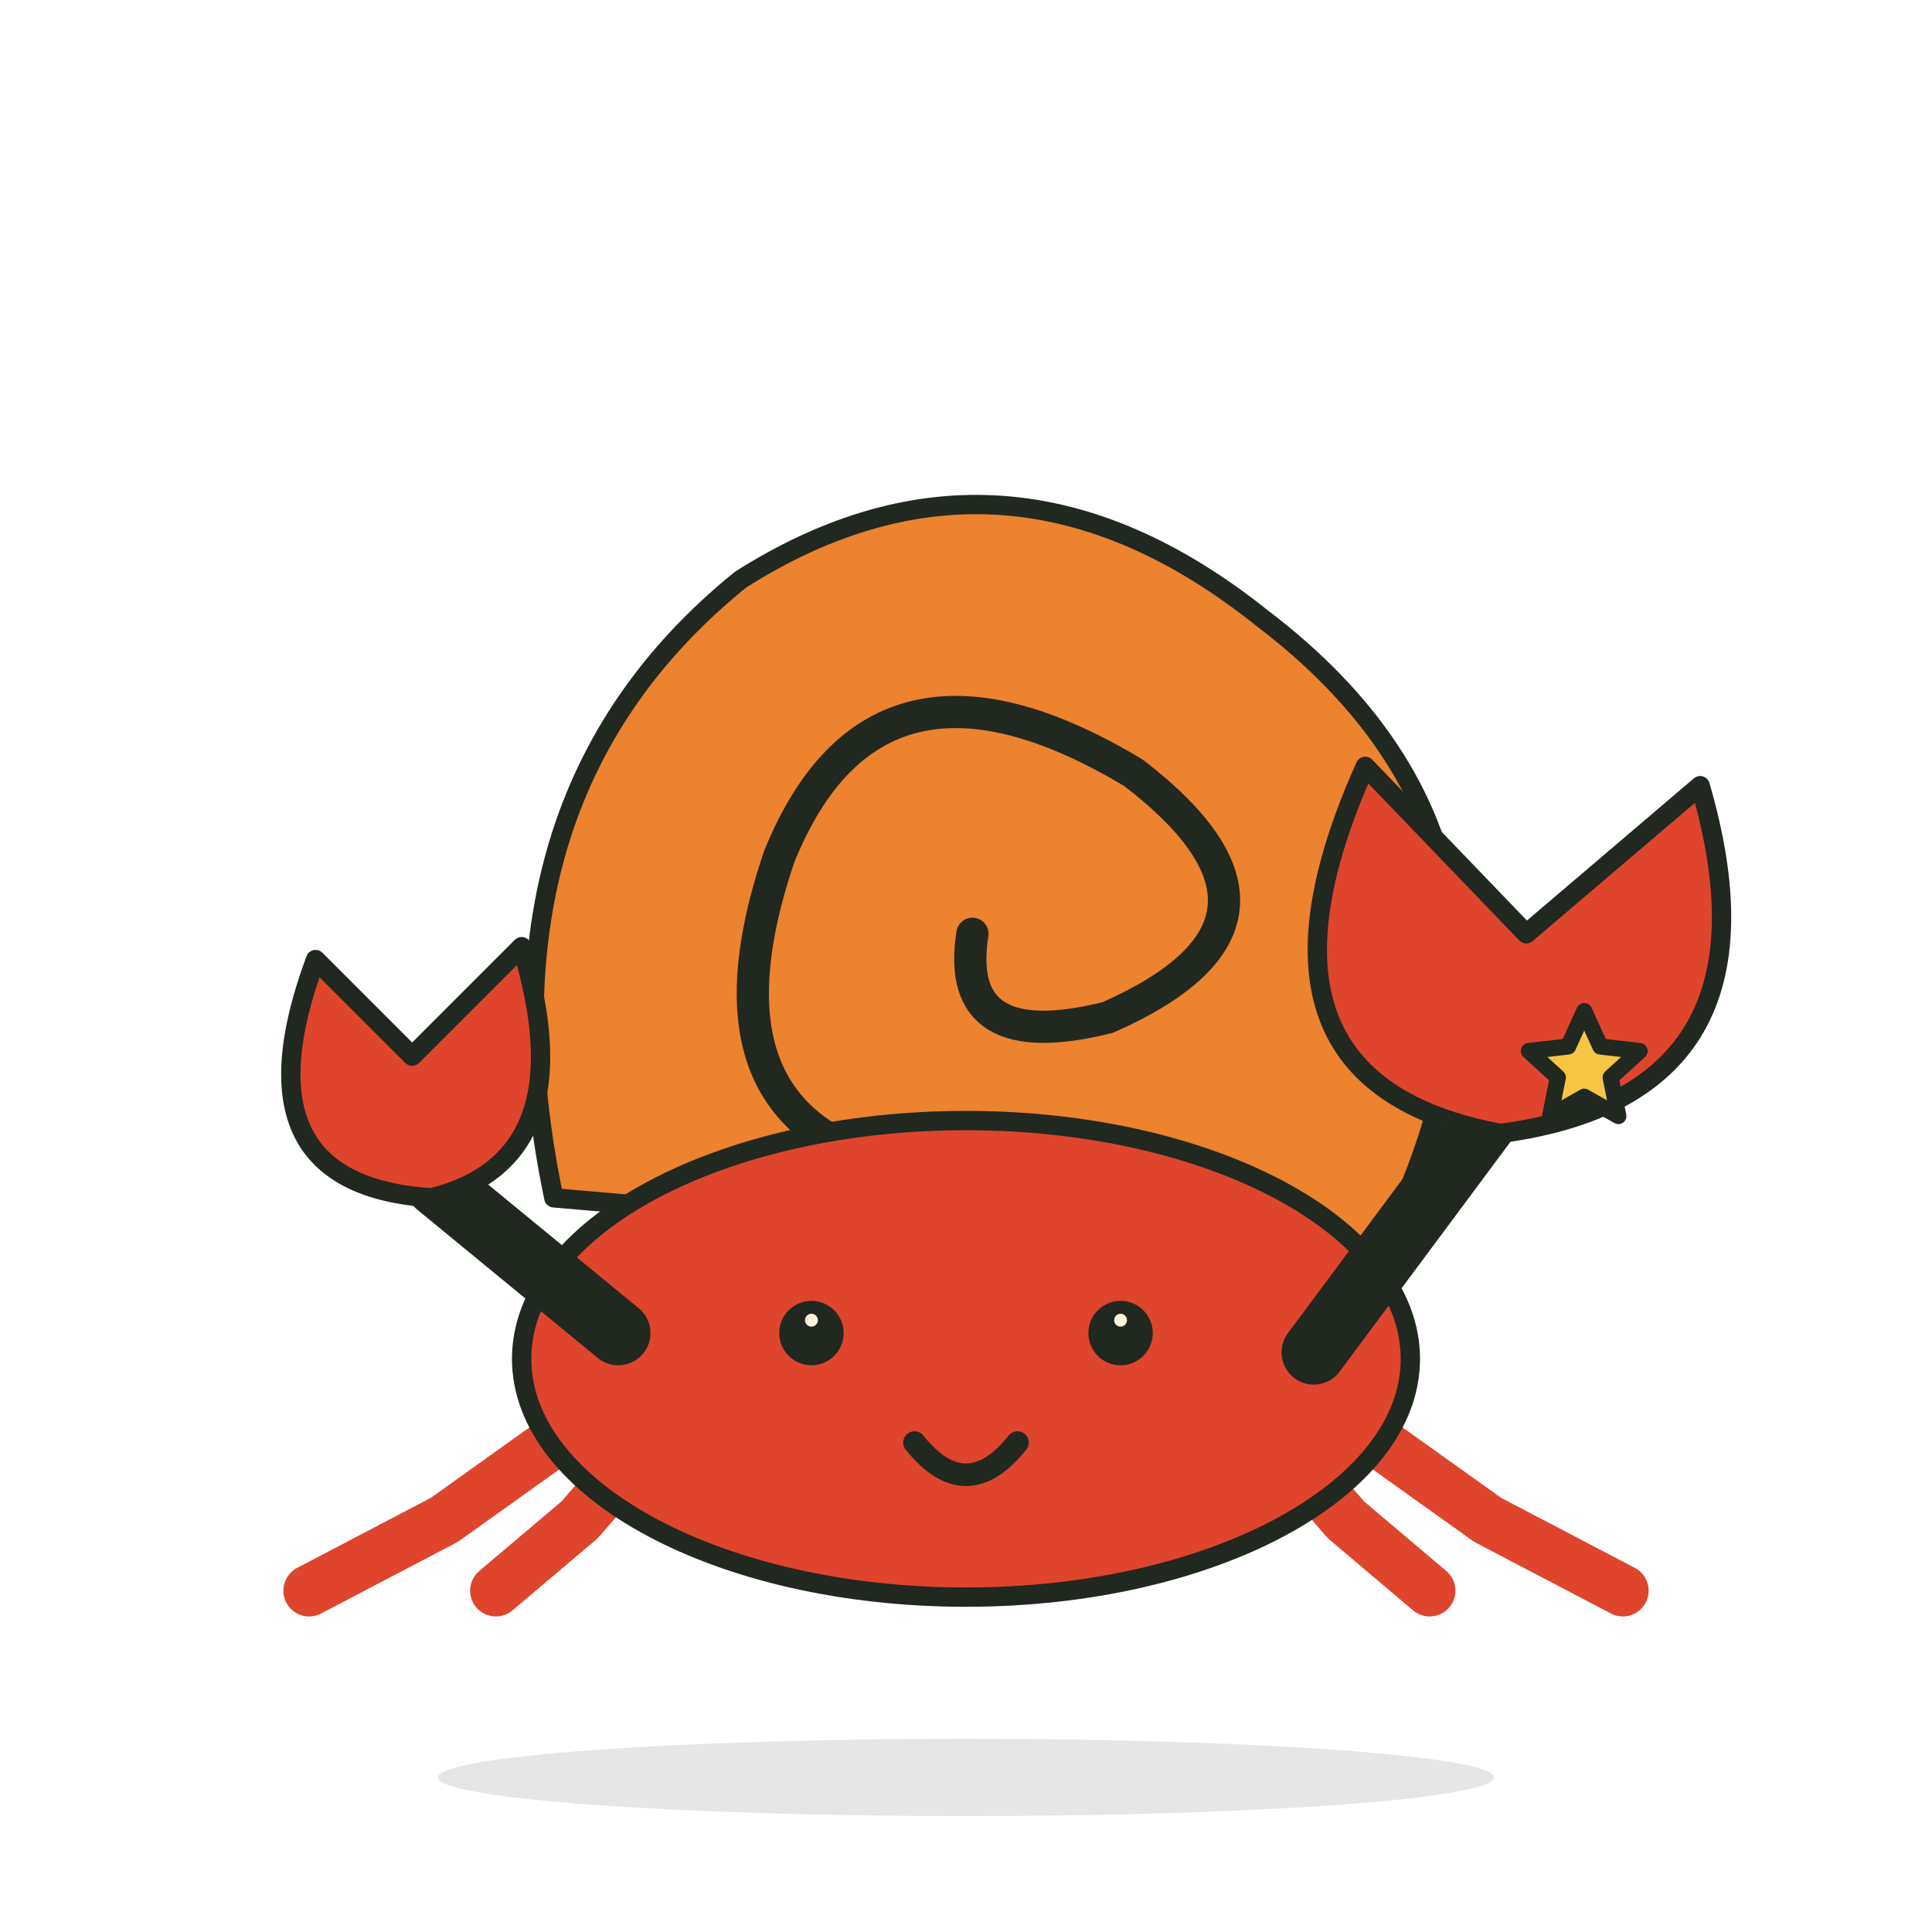
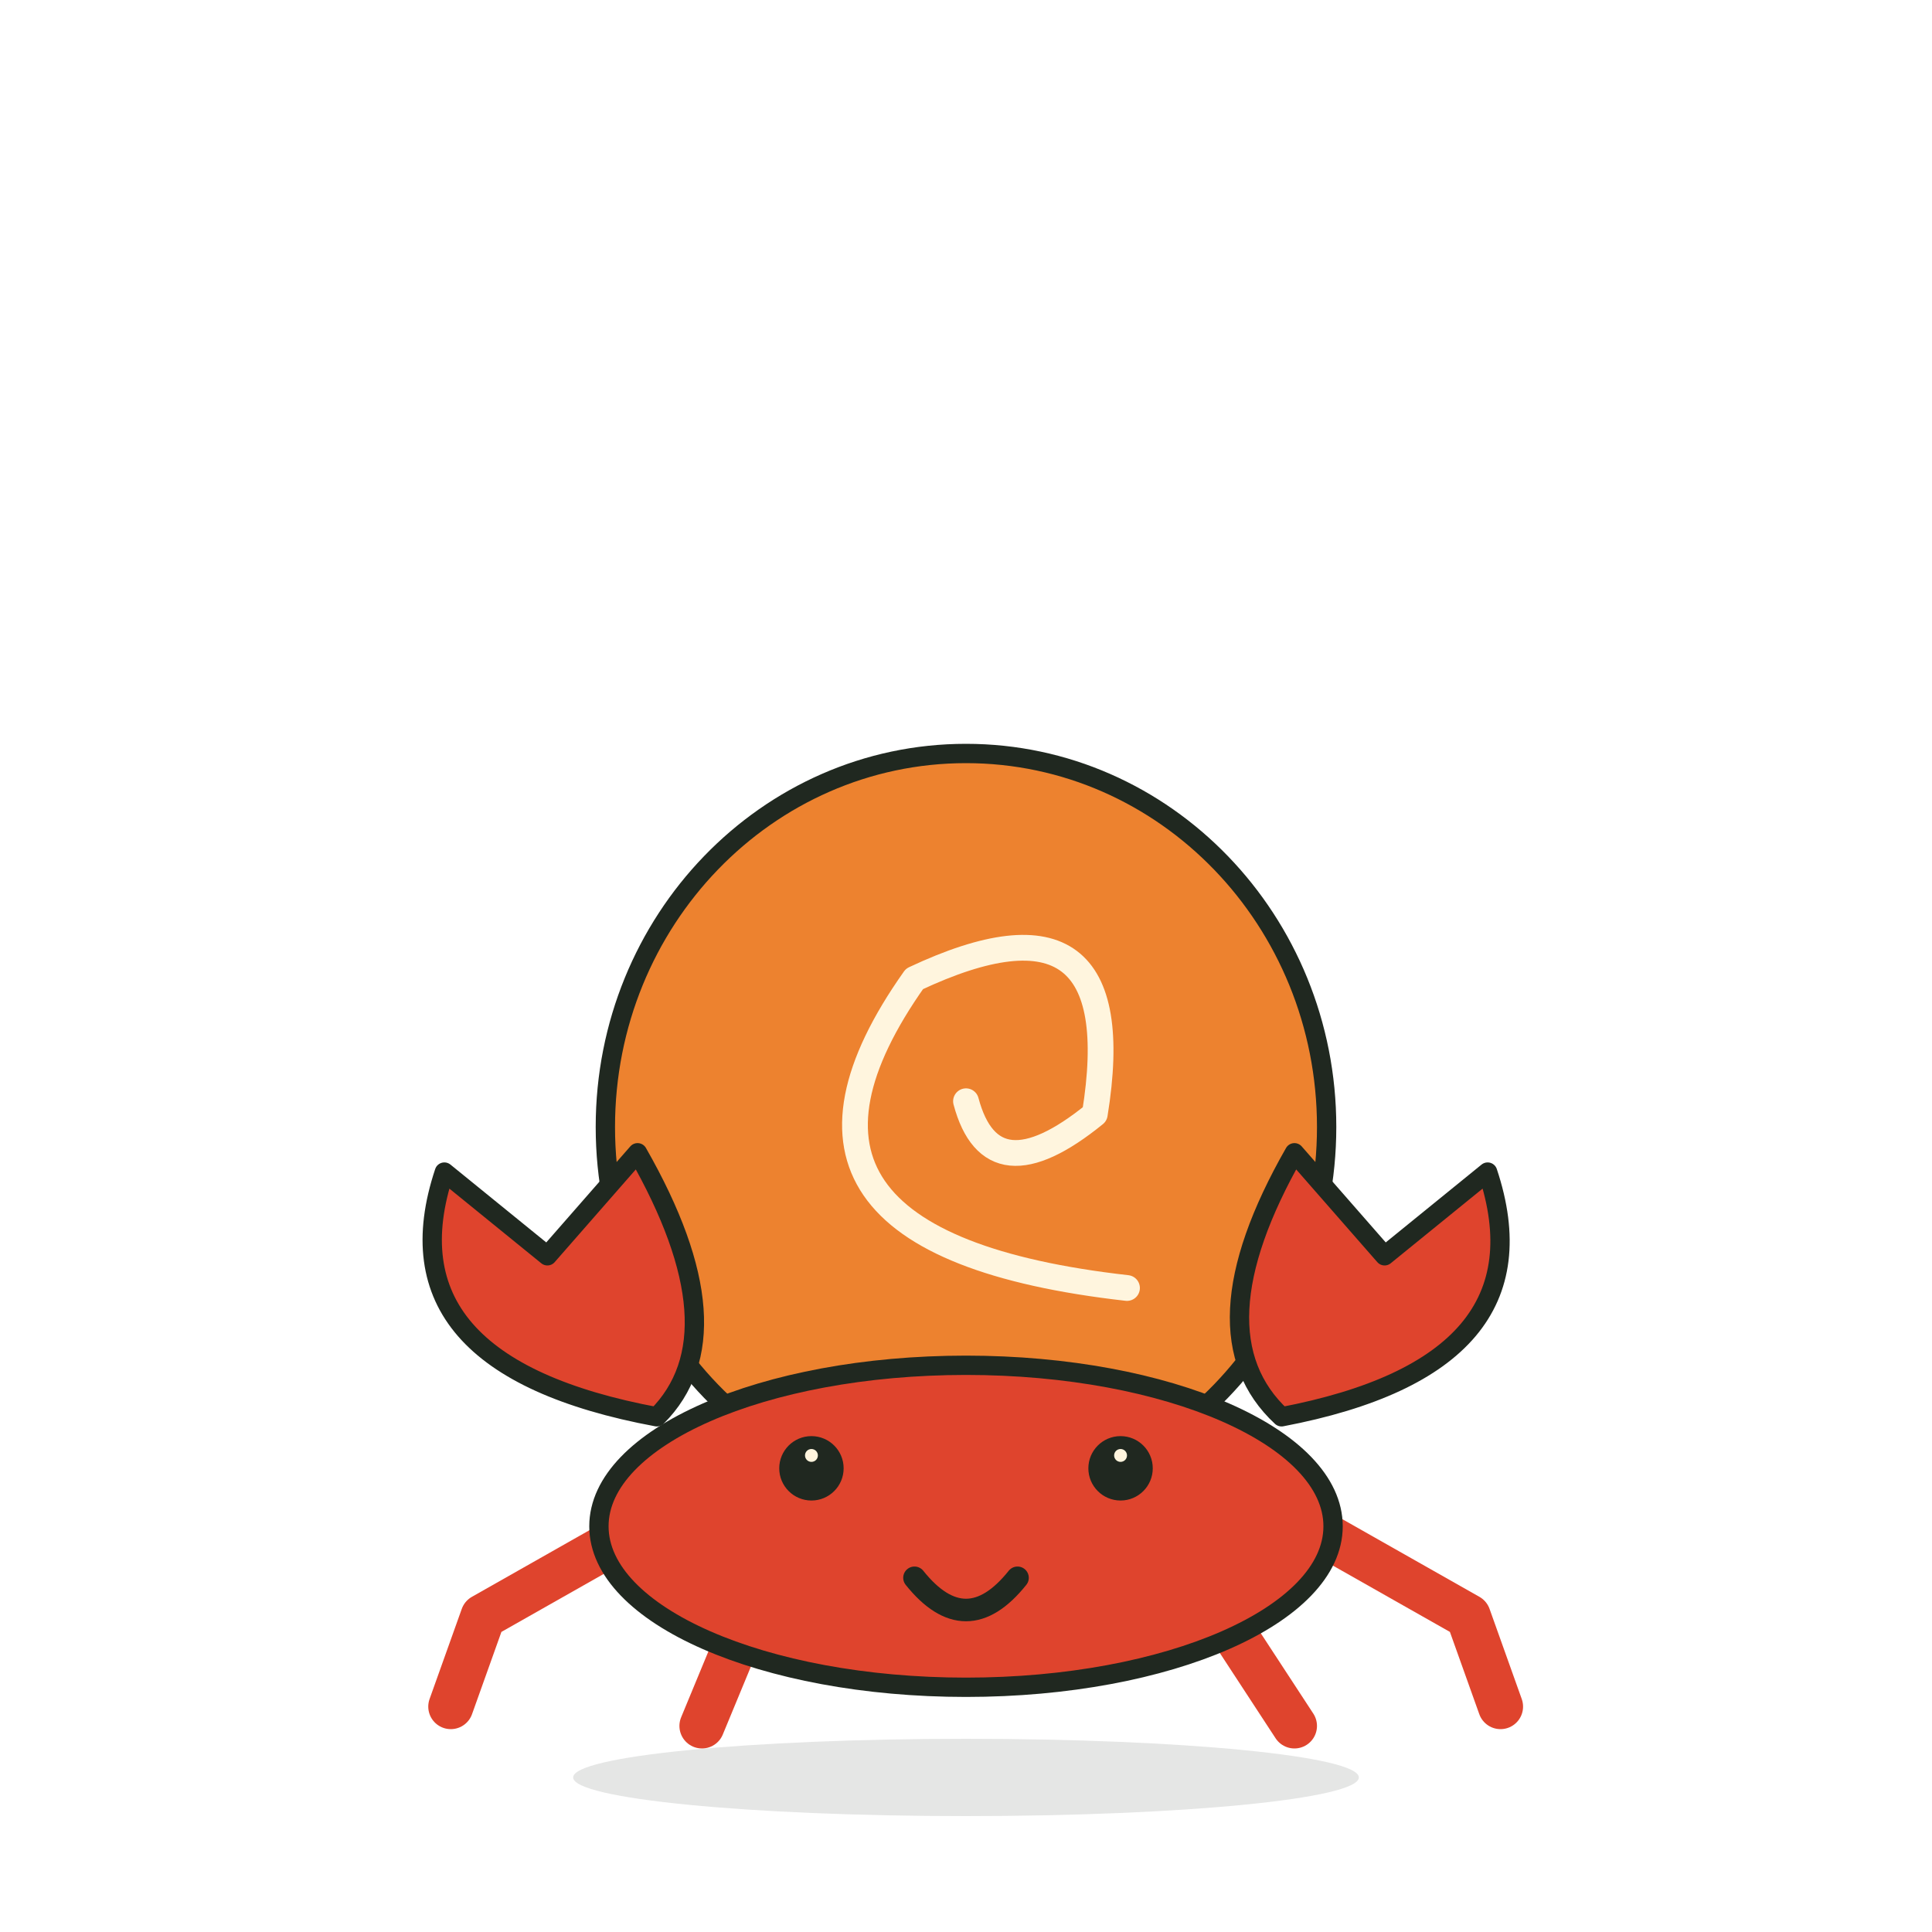
<svg xmlns="http://www.w3.org/2000/svg" viewBox="0 0 300 300" fill="none" role="img" aria-labelledby="c-kohakani-2-title" stroke-linecap="round" stroke-linejoin="round">
-   <ellipse cx="150" cy="276" rx="82" ry="6" fill="#202820" stroke="none" stroke-width="3" opacity=".12" />
-   <path d="M90 221l-21 15 -21 11" fill="none" stroke="#df442d" stroke-width="8" />
-   <path d="M103 221l-13 15 -13 11" fill="none" stroke="#df442d" stroke-width="8" />
-   <path d="M196 221l13 15 13 11" fill="none" stroke="#df442d" stroke-width="8" />
-   <path d="M210 221l21 15 21 11" fill="none" stroke="#df442d" stroke-width="8" />
-   <path d="M86 186q-13-62 29-96 41-26 81 6 50 38 17 101Z" fill="#ed822f" stroke="#202820" stroke-width="3" />
-   <path d="M171 182q-69 7-50-49 15-37 55-13 30 23-4 38-24 6-21-13" fill="none" stroke="#202820" stroke-width="5" />
-   <ellipse cx="150" cy="211" rx="69" ry="37" fill="#df442d" stroke="#202820" stroke-width="3" />
-   <path d="M96 207 68 184m136 26 29-39" fill="none" stroke="#202820" stroke-width="10" />
-   <path d="M67 186q-31-2-18-37l15 15 17-17q10 33-14 39Z" fill="#df442d" stroke="#202820" stroke-width="3" />
-   <path d="M233 176q-43-8-21-57l25 26 27-23q14 48-31 54Z" fill="#df442d" stroke="#202820" stroke-width="3" />
-   <polygon points="246.0,157.0 248.5,162.5 254.6,163.2 250.1,167.3 251.3,173.3 246.0,170.3 240.7,173.3 241.9,167.3 237.4,163.2 243.5,162.5" fill="#f7c544" stroke="#202820" stroke-width="2.5" />
-   <circle cx="126" cy="207" r="5" fill="#202820" stroke="none" stroke-width="3" />
-   <circle cx="174" cy="207" r="5" fill="#202820" stroke="none" stroke-width="3" />
-   <path d="M142 224q8 10 16 0" fill="none" stroke="#202820" stroke-width="3.5" />
-   <circle cx="126" cy="205" r="1" fill="#fff5de" stroke="none" stroke-width="3" />
-   <circle cx="174" cy="205" r="1" fill="#fff5de" stroke="none" stroke-width="3" />
+   <ellipse cx="150" cy="276" rx="61" ry="6" fill="#202820" stroke="none" stroke-width="3" opacity=".12" />
+   <ellipse cx="150" cy="175" rx="56" ry="58" fill="#ed822f" stroke="#202820" stroke-width="3" />
+   <path d="M175 200q-62-7-33-48 34-16 28 21-16 13-20-2" fill="none" stroke="#fff5de" stroke-width="4" />
+   <path d="M105 234l-30 17-5 14m51-26-12 29m75-26 17 26m-3-34 30 17 5 14" fill="none" stroke="#df442d" stroke-width="7" />
+   <ellipse cx="150" cy="237" rx="57" ry="25" fill="#df442d" stroke="#202820" stroke-width="3" />
+   <path d="M102 220q-43-8-33-38l16 13 14-16q16 28 3 41m97 0q42-8 32-38l-16 13-14-16q-16 28-2 41Z" fill="#df442d" stroke="#202820" stroke-width="3" />
+   <circle cx="126" cy="228" r="5" fill="#202820" stroke="none" stroke-width="3" />
+   <circle cx="174" cy="228" r="5" fill="#202820" stroke="none" stroke-width="3" />
+   <path d="M142 245q8 10 16 0" fill="none" stroke="#202820" stroke-width="3.5" />
+   <circle cx="126" cy="226" r="1" fill="#fff5de" stroke="none" stroke-width="3" />
+   <circle cx="174" cy="226" r="1" fill="#fff5de" stroke="none" stroke-width="3" />
</svg>
